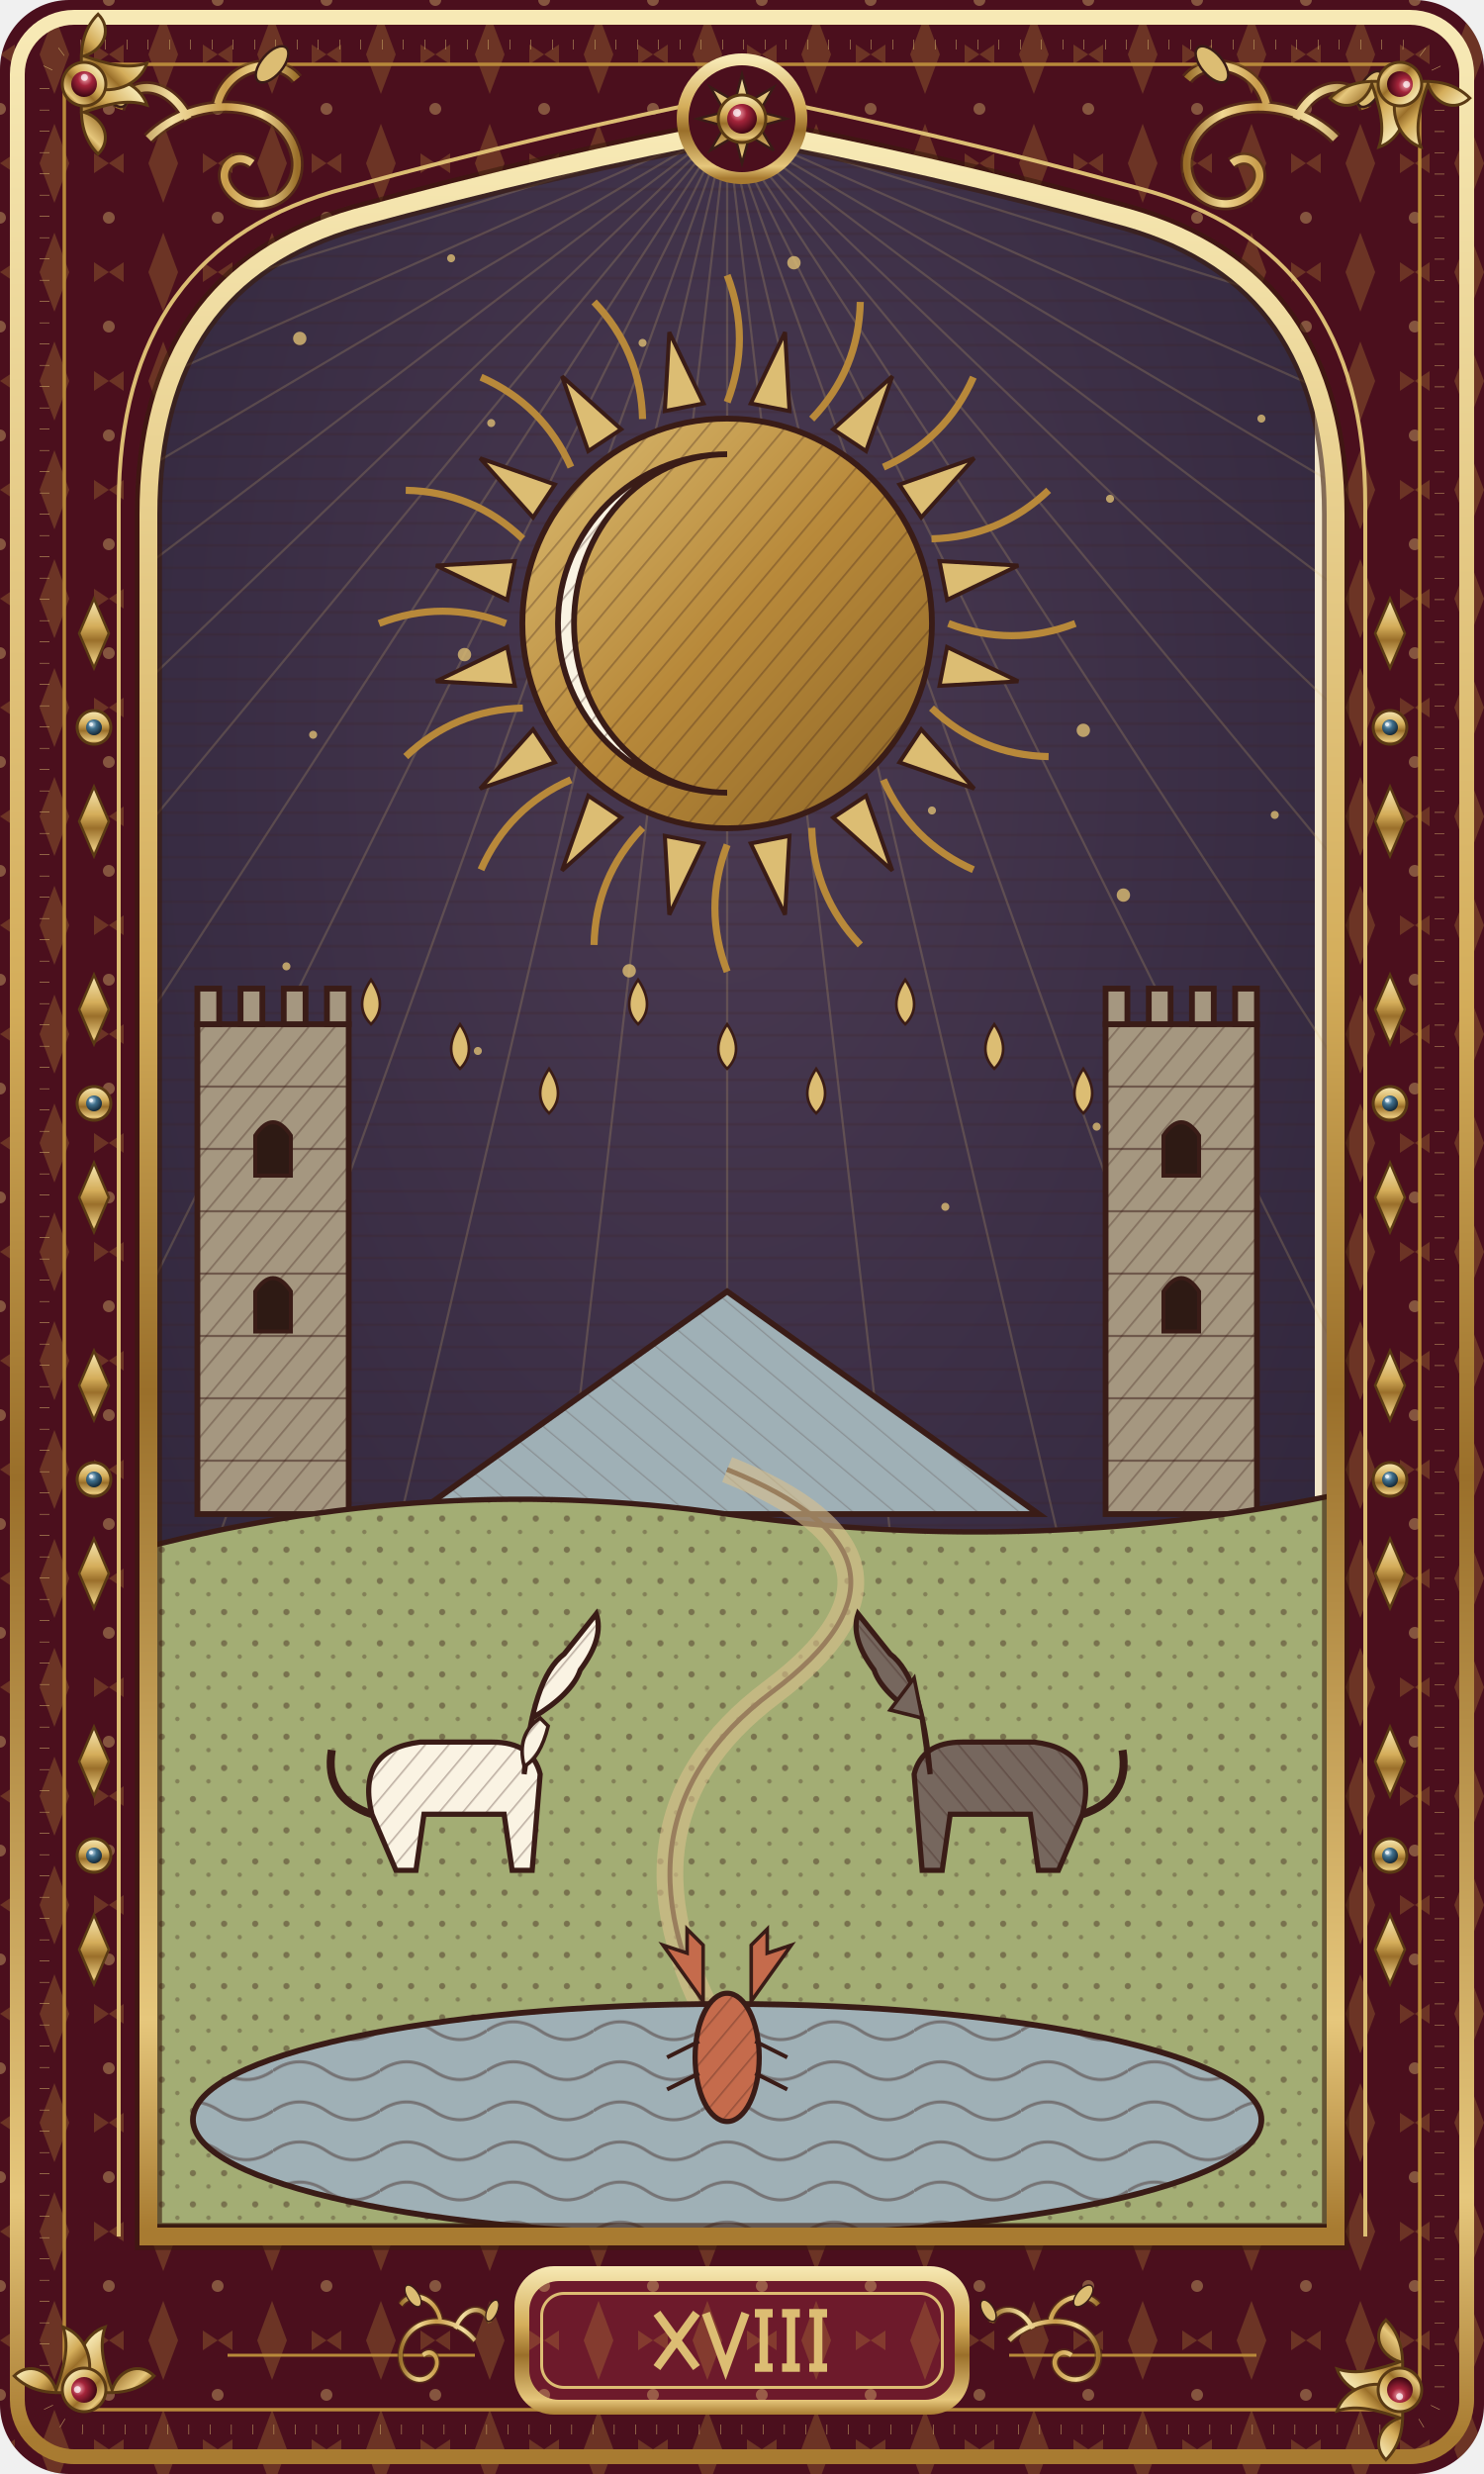
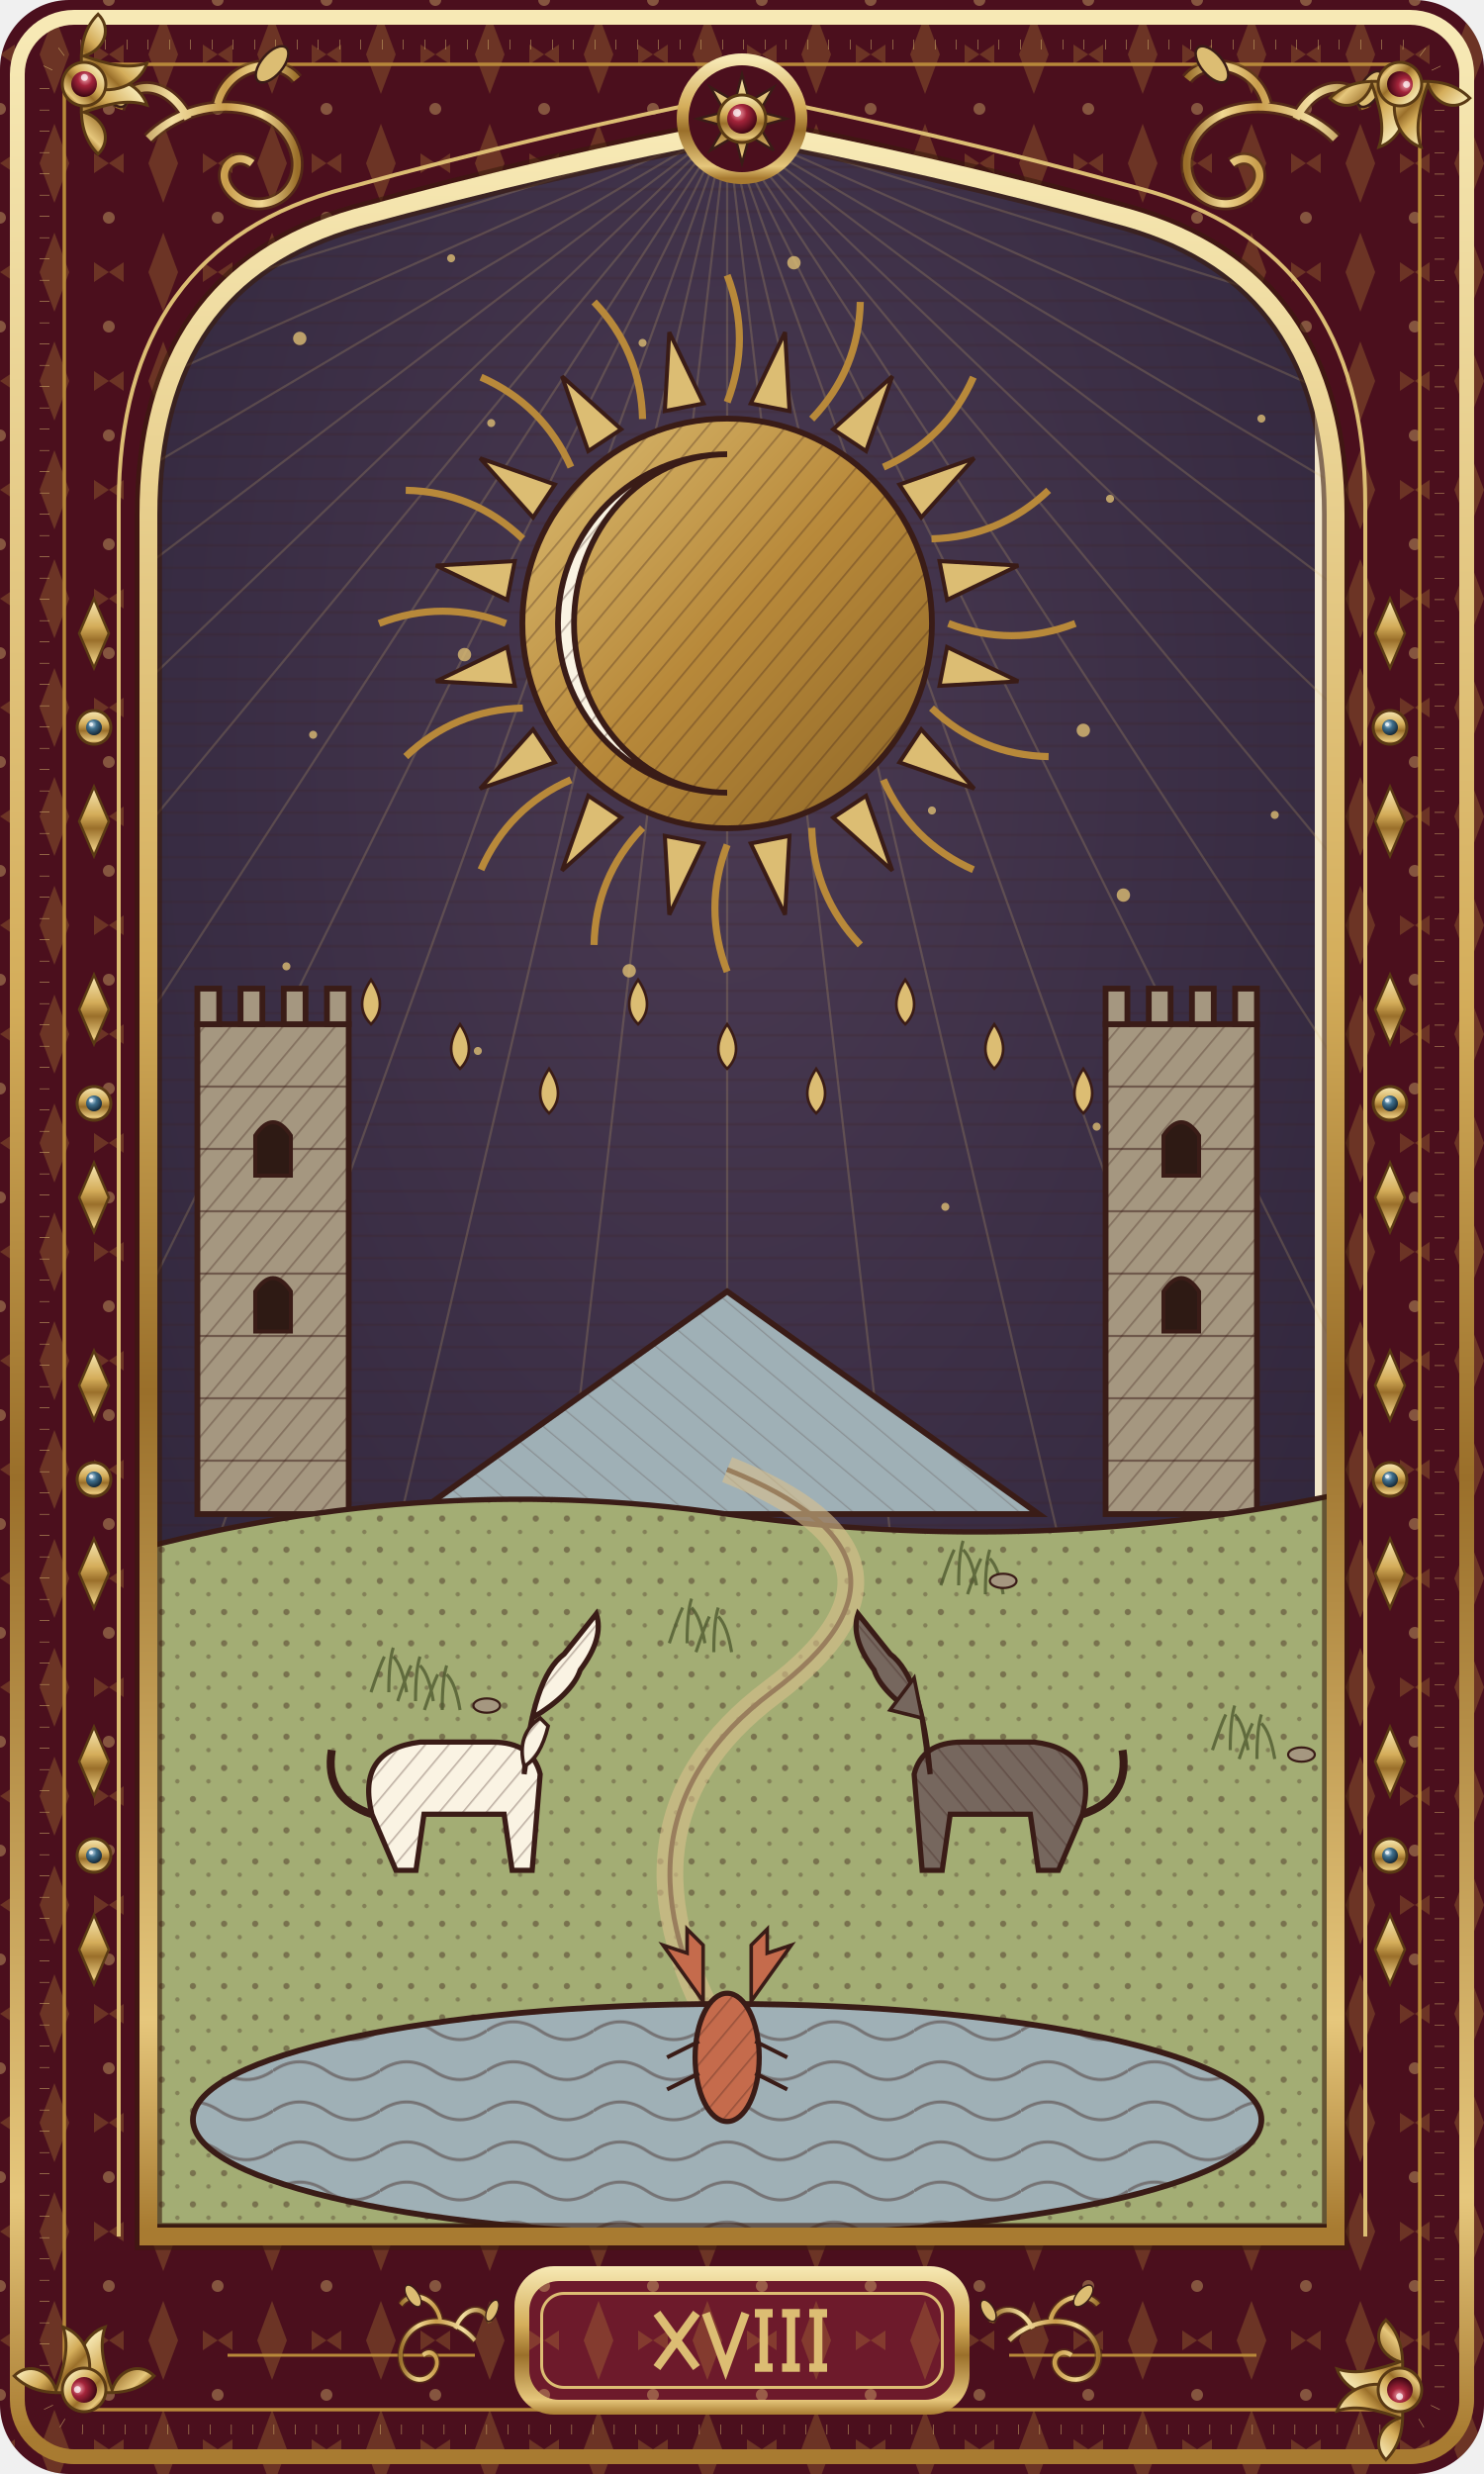
<svg xmlns="http://www.w3.org/2000/svg" width="300" height="500" viewBox="0 0 300 500">
  <defs>
    <pattern id="h" width="4.5" height="4.5" patternUnits="userSpaceOnUse" patternTransform="rotate(40)">
      <line x1="0" y1="0" x2="0" y2="4.5" stroke="#3a1c17" stroke-width="0.8" opacity="0.3" />
    </pattern>
    <pattern id="hx" width="4" height="4" patternUnits="userSpaceOnUse" patternTransform="rotate(35)">
      <path d="M0,0V4M0,0H4" stroke="#3a1c17" stroke-width="0.8" opacity="0.4" />
    </pattern>
    <pattern id="hz" width="8" height="5" patternUnits="userSpaceOnUse">
      <line x1="0" y1="2.5" x2="8" y2="2.5" stroke="#3a1c17" stroke-width="0.6" opacity="0.2" />
    </pattern>
    <pattern id="hl" width="6" height="6" patternUnits="userSpaceOnUse" patternTransform="rotate(-50)">
      <line x1="0" y1="0" x2="0" y2="6" stroke="#3a1c17" stroke-width="0.6" opacity="0.2" />
    </pattern>
    <pattern id="dots" width="7" height="7" patternUnits="userSpaceOnUse">
      <circle cx="2" cy="2" r="0.7" fill="#3a1c17" opacity="0.4" />
      <circle cx="5.5" cy="5" r="0.5" fill="#3a1c17" opacity="0.3" />
    </pattern>
    <pattern id="wv" width="24" height="9" patternUnits="userSpaceOnUse">
      <path d="M0,5 Q6,1 12,5 T24,5" fill="none" stroke="#3a1c17" stroke-width="0.7" opacity="0.4" />
    </pattern>
    <radialGradient id="pg" cx="50%" cy="42%" r="70%">
      <stop offset="0" stop-color="#f6ecd4" />
      <stop offset="0.7" stop-color="#f2e6c9" />
      <stop offset="1" stop-color="#e2cc9f" />
    </radialGradient>
    <radialGradient id="ng" cx="50%" cy="30%" r="80%">
      <stop offset="0" stop-color="#4a3a52" />
      <stop offset="1" stop-color="#2b2238" />
    </radialGradient>
    <linearGradient id="gold" x1="0" y1="0" x2="1" y2="1">
      <stop offset="0" stop-color="#dcbd73" />
      <stop offset="0.5" stop-color="#b8893a" />
      <stop offset="1" stop-color="#8e6626" />
    </linearGradient>
    <linearGradient id="gv" x1="0" y1="0" x2="0" y2="1">
      <stop offset="0" stop-color="#f7e9b5" />
      <stop offset="0.4" stop-color="#d4ad5a" />
      <stop offset="0.6" stop-color="#9a6f2a" />
      <stop offset="0.9" stop-color="#e6c77c" />
      <stop offset="1" stop-color="#a87b31" />
    </linearGradient>
    <linearGradient id="gh" x1="0" y1="0" x2="1" y2="0">
      <stop offset="0" stop-color="#9a6f2a" />
      <stop offset="0.3" stop-color="#f3dfa2" />
      <stop offset="0.6" stop-color="#c99d4c" />
      <stop offset="0.8" stop-color="#f0d791" />
      <stop offset="1" stop-color="#9a6f2a" />
    </linearGradient>
    <radialGradient id="gem" cx="38%" cy="32%" r="70%">
      <stop offset="0" stop-color="#f2a3ad" />
      <stop offset="0.4" stop-color="#a3243a" />
      <stop offset="1" stop-color="#3d0612" />
    </radialGradient>
    <radialGradient id="gemb" cx="38%" cy="32%" r="70%">
      <stop offset="0" stop-color="#cfe2ee" />
      <stop offset="0.4" stop-color="#3f6f8c" />
      <stop offset="1" stop-color="#132634" />
    </radialGradient>
    <radialGradient id="halo" cx="50%" cy="8%" r="75%">
      <stop offset="0" stop-color="#fff6d6" stop-opacity="0.9" />
      <stop offset="0.5" stop-color="#f4dc9a" stop-opacity="0.3" />
      <stop offset="1" stop-color="#f4dc9a" stop-opacity="0" />
    </radialGradient>
    <pattern id="damask" width="22" height="22" patternUnits="userSpaceOnUse">
      <path d="M11,3 l3,8 l-3,8 l-3,-8Z M0,11 l3,-2 l0,4Z M22,11 l-3,-2 l0,4Z" fill="#b8893a" opacity="0.3" />
      <circle cx="0" cy="0" r="1.2" fill="#dcbd73" opacity="0.4" />
      <circle cx="22" cy="22" r="1.2" fill="#dcbd73" opacity="0.4" />
      <circle cx="22" cy="0" r="1.2" fill="#dcbd73" opacity="0.4" />
      <circle cx="0" cy="22" r="1.2" fill="#dcbd73" opacity="0.4" />
    </pattern>
    <clipPath id="panel">
      <path d="M30,452 V104 Q30,56 72,44 Q112,33 150,26 Q188,33 228,44 Q270,56 270,104 V452Z" />
    </clipPath>
    <g id="fl">
      <g transform="translate(0 0) rotate(0)">
        <path d="M0,0 C2,-6 8,-8 12,-6 C8,-4 6,0 4,4 C8,2 12,4 12,8 C8,8 4,6 0,0Z" fill="url(#gv)" stroke="#5a3a14" stroke-width="0.6" />
        <path d="M0,0 C6,-2 8,-8 6,-12 C4,-8 0,-6 -4,-4 C-2,-8 -4,-12 -8,-12 C-8,-8 -6,-4 0,0Z" fill="url(#gv)" stroke="#5a3a14" stroke-width="0.6" />
        <circle cx="0" cy="0" r="4.4" fill="url(#gv)" stroke="#5a3a14" stroke-width="0.6" />
        <circle cx="0" cy="0" r="2.6" fill="url(#gem)" />
        <circle cx="-0.9" cy="-1" r="0.7" fill="#fff" opacity="0.7" />
      </g>
    </g>
    <g id="cu">
      <g transform="">
        <path d="M0,0 C10,-10 28,-8 30,4 C31,12 22,16 17,11 C13,7 17,2 21,5 M8,-4 C4,-12 -4,-12 -6,-6 M14,-7 C16,-15 26,-17 30,-12" fill="none" stroke="#5a3a14" stroke-width="2.6" opacity="0.6" />
        <path d="M0,0 C10,-10 28,-8 30,4 C31,12 22,16 17,11 C13,7 17,2 21,5 M8,-4 C4,-12 -4,-12 -6,-6 M14,-7 C16,-15 26,-17 30,-12" fill="none" stroke="url(#gh)" stroke-width="1.5" />
        <ellipse cx="25" cy="-15" rx="2.2" ry="4.4" fill="#dcbd73" stroke="#3a1c17" stroke-width="0.5" transform="rotate(40 25 -15)" />
        <ellipse cx="-7" cy="-10" rx="2" ry="4" fill="#dcbd73" stroke="#3a1c17" stroke-width="0.5" transform="rotate(-30 -7 -10)" />
      </g>
    </g>
    <g id="gb">
      <circle cx="0" cy="0" r="3.4" fill="url(#gv)" stroke="#5a3a14" stroke-width="0.6" />
      <circle cx="0" cy="0" r="1.6" fill="url(#gemb)" />
      <circle cx="-0.6" cy="-0.6" r="0.4" fill="#fff" opacity="0.7" />
    </g>
    <path id="dm" d="M0,-7 L3,0 L0,7 L-3,0Z" fill="url(#gv)" stroke="#5a3a14" stroke-width="0.5" />
  </defs>
  <rect x="0" y="0" width="300" height="500" rx="14" fill="#4b0f1d" />
  <rect x="0" y="0" width="300" height="500" rx="14" fill="url(#damask)" />
  <rect x="3.5" y="3.5" width="293" height="493" rx="11.5" fill="none" stroke="url(#gv)" stroke-width="3" />
  <rect x="9" y="9" width="282" height="482" rx="8" fill="none" stroke="#dcbd73" stroke-width="2" stroke-dasharray="0.1 4.2" opacity="0.9" />
  <rect x="13" y="13" width="274" height="474" rx="6" fill="none" stroke="#b8893a" stroke-width="0.7" />
  <path d="M30,452 V104 Q30,56 72,44 Q112,33 150,26 Q188,33 228,44 Q270,56 270,104 V452Z" fill="#f2e6c9" />
  <g clip-path="url(#panel)">
    <g transform="translate(12 9) scale(0.9)">
      <rect x="18" y="18" width="264" height="464" fill="url(#ng)" />
      <rect x="18" y="18" width="264" height="464" fill="url(#hz)" opacity="0.8" />
      <path d="M150,18 L-262.6,96.7 M150,18 L-250.8,143.6 M150,18 L-233.7,188.8 M150,18 L-211.5,231.8 M150,18 L-184.5,271.9 M150,18 L-153.1,308.7 M150,18 L-117.7,341.6 M150,18 L-78.7,370.2 M150,18 L-36.7,394.2 M150,18 L7.7,413.2 M150,18 L54.1,426.9 M150,18 L101.7,435.2 M150,18 L150,438 M150,18 L198.3,435.2 M150,18 L245.9,426.9 M150,18 L292.3,413.2 M150,18 L336.8,394.2 M150,18 L378.8,370.2 M150,18 L417.7,341.6 M150,18 L453.1,308.7 M150,18 L484.5,271.9 M150,18 L511.5,231.8 M150,18 L533.7,188.8 M150,18 L550.8,143.6 M150,18 L562.6,96.7 " stroke="#dcbd73" stroke-width="0.5" opacity="0.2" />
      <circle cx="26" cy="32" r="1.5" fill="#dcbd73" opacity="0.8" />
      <circle cx="97" cy="85" r="0.9" fill="#dcbd73" opacity="0.8" />
      <circle cx="168" cy="138" r="0.9" fill="#dcbd73" opacity="0.8" />
      <circle cx="239" cy="191" r="1.5" fill="#dcbd73" opacity="0.8" />
      <circle cx="60" cy="244" r="0.9" fill="#dcbd73" opacity="0.8" />
      <circle cx="131" cy="67" r="0.9" fill="#dcbd73" opacity="0.8" />
      <circle cx="202" cy="120" r="1.5" fill="#dcbd73" opacity="0.8" />
      <circle cx="273" cy="173" r="0.9" fill="#dcbd73" opacity="0.8" />
      <circle cx="94" cy="226" r="0.9" fill="#dcbd73" opacity="0.8" />
      <circle cx="165" cy="49" r="1.5" fill="#dcbd73" opacity="0.8" />
      <circle cx="236" cy="102" r="0.9" fill="#dcbd73" opacity="0.8" />
      <circle cx="57" cy="155" r="0.9" fill="#dcbd73" opacity="0.8" />
      <circle cx="128" cy="208" r="1.5" fill="#dcbd73" opacity="0.8" />
      <circle cx="199" cy="261" r="0.9" fill="#dcbd73" opacity="0.8" />
      <circle cx="270" cy="84" r="0.9" fill="#dcbd73" opacity="0.8" />
      <circle cx="91" cy="137" r="1.5" fill="#dcbd73" opacity="0.8" />
      <circle cx="162" cy="190" r="0.9" fill="#dcbd73" opacity="0.8" />
      <circle cx="233" cy="243" r="0.9" fill="#dcbd73" opacity="0.8" />
      <circle cx="54" cy="66" r="1.5" fill="#dcbd73" opacity="0.8" />
      <circle cx="125" cy="119" r="0.9" fill="#dcbd73" opacity="0.8" />
      <circle cx="196" cy="172" r="0.9" fill="#dcbd73" opacity="0.8" />
      <circle cx="267" cy="225" r="1.5" fill="#dcbd73" opacity="0.8" />
      <circle cx="88" cy="48" r="0.9" fill="#dcbd73" opacity="0.8" />
      <circle cx="159" cy="101" r="0.9" fill="#dcbd73" opacity="0.8" />
      <circle cx="230" cy="154" r="1.5" fill="#dcbd73" opacity="0.8" />
      <circle cx="51" cy="207" r="0.9" fill="#dcbd73" opacity="0.8" />
      <path d="M199.7,130 Q213.9,135.5 228.2,130" fill="none" stroke="#b8893a" stroke-width="1.6" />
      <path d="M199.4,135.3 L215.4,143 L197.7,144Z" fill="#dcbd73" stroke="#3a1c17" stroke-width="0.9" />
      <path d="M195.9,149 Q207,159.6 222.2,159.9" fill="none" stroke="#b8893a" stroke-width="1.6" />
      <path d="M193.6,153.8 L205.5,167.1 L188.7,161.2Z" fill="#dcbd73" stroke="#3a1c17" stroke-width="0.9" />
      <path d="M185.1,165.1 Q191.3,179.1 205.3,185.3" fill="none" stroke="#b8893a" stroke-width="1.6" />
      <path d="M181.2,168.7 L187.1,185.5 L173.8,173.6Z" fill="#dcbd73" stroke="#3a1c17" stroke-width="0.9" />
      <path d="M169,175.9 Q169.4,191.2 179.9,202.2" fill="none" stroke="#b8893a" stroke-width="1.6" />
      <path d="M164,177.7 L163,195.4 L155.3,179.4Z" fill="#dcbd73" stroke="#3a1c17" stroke-width="0.9" />
      <path d="M150,179.7 Q144.5,193.9 150,208.2" fill="none" stroke="#b8893a" stroke-width="1.6" />
      <path d="M144.7,179.4 L137,195.4 L136,177.7Z" fill="#dcbd73" stroke="#3a1c17" stroke-width="0.9" />
      <path d="M131,175.9 Q120.4,187 120.1,202.2" fill="none" stroke="#b8893a" stroke-width="1.6" />
      <path d="M126.2,173.6 L112.9,185.5 L118.8,168.7Z" fill="#dcbd73" stroke="#3a1c17" stroke-width="0.9" />
      <path d="M114.9,165.1 Q100.9,171.3 94.7,185.3" fill="none" stroke="#b8893a" stroke-width="1.6" />
      <path d="M111.3,161.2 L94.5,167.1 L106.4,153.8Z" fill="#dcbd73" stroke="#3a1c17" stroke-width="0.9" />
      <path d="M104.1,149 Q88.8,149.4 77.8,159.9" fill="none" stroke="#b8893a" stroke-width="1.6" />
      <path d="M102.3,144 L84.6,143 L100.6,135.3Z" fill="#dcbd73" stroke="#3a1c17" stroke-width="0.9" />
      <path d="M100.3,130 Q86.1,124.5 71.8,130" fill="none" stroke="#b8893a" stroke-width="1.6" />
      <path d="M100.6,124.7 L84.6,117 L102.3,116Z" fill="#dcbd73" stroke="#3a1c17" stroke-width="0.9" />
      <path d="M104.1,111 Q93,100.4 77.8,100.1" fill="none" stroke="#b8893a" stroke-width="1.6" />
      <path d="M106.4,106.2 L94.5,92.9 L111.3,98.8Z" fill="#dcbd73" stroke="#3a1c17" stroke-width="0.9" />
      <path d="M114.9,94.9 Q108.7,80.9 94.7,74.7" fill="none" stroke="#b8893a" stroke-width="1.6" />
      <path d="M118.8,91.3 L112.9,74.5 L126.2,86.4Z" fill="#dcbd73" stroke="#3a1c17" stroke-width="0.9" />
      <path d="M131,84.1 Q130.6,68.8 120.1,57.8" fill="none" stroke="#b8893a" stroke-width="1.6" />
      <path d="M136,82.3 L137,64.6 L144.7,80.6Z" fill="#dcbd73" stroke="#3a1c17" stroke-width="0.9" />
      <path d="M150,80.3 Q155.5,66.1 150,51.8" fill="none" stroke="#b8893a" stroke-width="1.6" />
      <path d="M155.3,80.6 L163,64.6 L164,82.3Z" fill="#dcbd73" stroke="#3a1c17" stroke-width="0.9" />
      <path d="M169,84.1 Q179.6,73 179.9,57.8" fill="none" stroke="#b8893a" stroke-width="1.6" />
      <path d="M173.8,86.4 L187.1,74.5 L181.2,91.3Z" fill="#dcbd73" stroke="#3a1c17" stroke-width="0.9" />
      <path d="M185.1,94.9 Q199.1,88.7 205.3,74.7" fill="none" stroke="#b8893a" stroke-width="1.6" />
      <path d="M188.7,98.8 L205.5,92.9 L193.6,106.2Z" fill="#dcbd73" stroke="#3a1c17" stroke-width="0.9" />
      <path d="M195.9,111 Q211.2,110.6 222.2,100.1" fill="none" stroke="#b8893a" stroke-width="1.6" />
      <path d="M197.7,116 L215.4,117 L199.4,124.7Z" fill="#dcbd73" stroke="#3a1c17" stroke-width="0.9" />
      <circle cx="150" cy="130" r="46" fill="url(#gold)" stroke="#3a1c17" stroke-width="1.3" />
      <circle cx="150" cy="130" r="46" fill="url(#h)" />
      <path d="M150,92 A38,38 0 1,0 150,168 A29.6,32.7 0 1,1 150,92Z" fill="#faf3e3" stroke="#3a1c17" stroke-width="1.3" />
      <path d="M150,92 A38,38 0 1,0 150,168 A29.6,32.7 0 1,1 150,92Z" fill="url(#h)" />
      <path d="M70,210 q-4,6 0,10 q4,-4 0,-10Z" fill="#dcbd73" stroke="#3a1c17" stroke-width="0.6" />
      <path d="M90,220 q-4,6 0,10 q4,-4 0,-10Z" fill="#dcbd73" stroke="#3a1c17" stroke-width="0.6" />
      <path d="M110,230 q-4,6 0,10 q4,-4 0,-10Z" fill="#dcbd73" stroke="#3a1c17" stroke-width="0.6" />
      <path d="M130,210 q-4,6 0,10 q4,-4 0,-10Z" fill="#dcbd73" stroke="#3a1c17" stroke-width="0.6" />
      <path d="M150,220 q-4,6 0,10 q4,-4 0,-10Z" fill="#dcbd73" stroke="#3a1c17" stroke-width="0.6" />
      <path d="M170,230 q-4,6 0,10 q4,-4 0,-10Z" fill="#dcbd73" stroke="#3a1c17" stroke-width="0.6" />
      <path d="M190,210 q-4,6 0,10 q4,-4 0,-10Z" fill="#dcbd73" stroke="#3a1c17" stroke-width="0.6" />
      <path d="M210,220 q-4,6 0,10 q4,-4 0,-10Z" fill="#dcbd73" stroke="#3a1c17" stroke-width="0.6" />
      <path d="M230,230 q-4,6 0,10 q4,-4 0,-10Z" fill="#dcbd73" stroke="#3a1c17" stroke-width="0.6" />
      <path d="M31,220h34v110h-34Z" fill="#a59780" stroke="#3a1c17" stroke-width="1.3" />
      <path d="M31,220h34v110h-34Z" fill="url(#h)" />
      <path d="M31,220 H65" fill="none" stroke="#3a1c17" stroke-width="0.5" opacity="0.5" />
      <path d="M31,234 H65" fill="none" stroke="#3a1c17" stroke-width="0.5" opacity="0.5" />
      <path d="M31,248 H65" fill="none" stroke="#3a1c17" stroke-width="0.5" opacity="0.5" />
      <path d="M31,262 H65" fill="none" stroke="#3a1c17" stroke-width="0.5" opacity="0.5" />
      <path d="M31,276 H65" fill="none" stroke="#3a1c17" stroke-width="0.5" opacity="0.5" />
      <path d="M31,290 H65" fill="none" stroke="#3a1c17" stroke-width="0.5" opacity="0.5" />
      <path d="M31,304 H65" fill="none" stroke="#3a1c17" stroke-width="0.5" opacity="0.5" />
      <path d="M31,318 H65" fill="none" stroke="#3a1c17" stroke-width="0.5" opacity="0.5" />
      <path d="M31,212h4.9v8h-4.9Z" fill="#a59780" stroke="#3a1c17" stroke-width="1.3" />
      <path d="M40.7,212h4.9v8h-4.9Z" fill="#a59780" stroke="#3a1c17" stroke-width="1.3" />
      <path d="M50.4,212h4.9v8h-4.9Z" fill="#a59780" stroke="#3a1c17" stroke-width="1.3" />
      <path d="M60.1,212h4.9v8h-4.9Z" fill="#a59780" stroke="#3a1c17" stroke-width="1.3" />
      <path d="M44,254 V245 Q48,239 52,245 V254Z" fill="#2e1a14" stroke="#3a1c17" stroke-width="0.9" />
      <path d="M44,289 V280 Q48,274 52,280 V289Z" fill="#2e1a14" stroke="#3a1c17" stroke-width="0.9" />
      <path d="M235,220h34v110h-34Z" fill="#a59780" stroke="#3a1c17" stroke-width="1.3" />
      <path d="M235,220h34v110h-34Z" fill="url(#h)" />
      <path d="M235,220 H269" fill="none" stroke="#3a1c17" stroke-width="0.5" opacity="0.5" />
      <path d="M235,234 H269" fill="none" stroke="#3a1c17" stroke-width="0.5" opacity="0.5" />
      <path d="M235,248 H269" fill="none" stroke="#3a1c17" stroke-width="0.5" opacity="0.5" />
      <path d="M235,262 H269" fill="none" stroke="#3a1c17" stroke-width="0.5" opacity="0.5" />
      <path d="M235,276 H269" fill="none" stroke="#3a1c17" stroke-width="0.5" opacity="0.5" />
      <path d="M235,290 H269" fill="none" stroke="#3a1c17" stroke-width="0.5" opacity="0.5" />
      <path d="M235,304 H269" fill="none" stroke="#3a1c17" stroke-width="0.5" opacity="0.5" />
      <path d="M235,318 H269" fill="none" stroke="#3a1c17" stroke-width="0.5" opacity="0.5" />
      <path d="M235,212h4.9v8h-4.9Z" fill="#a59780" stroke="#3a1c17" stroke-width="1.3" />
      <path d="M244.7,212h4.9v8h-4.9Z" fill="#a59780" stroke="#3a1c17" stroke-width="1.3" />
      <path d="M254.4,212h4.9v8h-4.9Z" fill="#a59780" stroke="#3a1c17" stroke-width="1.3" />
      <path d="M264.1,212h4.9v8h-4.9Z" fill="#a59780" stroke="#3a1c17" stroke-width="1.3" />
      <path d="M248,254 V245 Q252,239 256,245 V254Z" fill="#2e1a14" stroke="#3a1c17" stroke-width="0.9" />
      <path d="M248,289 V280 Q252,274 256,280 V289Z" fill="#2e1a14" stroke="#3a1c17" stroke-width="0.9" />
      <path d="M80,330 L150,280 L220,330Z" fill="#9fb0b6" stroke="#3a1c17" stroke-width="1.3" />
      <path d="M80,330 L150,280 L220,330Z" fill="url(#hl)" />
      <path d="M10,340 Q80,320 150,330 T290,325 V490 H10Z" fill="#a3ad74" stroke="#3a1c17" stroke-width="1.2" />
      <path d="M10,340 Q80,320 150,330 T290,325 V490 H10Z" fill="url(#dots)" />
+       <path d="M82,374 q2,-6 3,-8 M86,374 q0,-7 1,-10 M90,374 q-1,-6 -3,-8 M143,361 q2,-6 3,-8 M147,361 q0,-7 1,-10 M151,361 q-1,-6 -3,-8 M204,348 q2,-6 3,-8 M208,348 q0,-7 1,-10 M212,348 q-1,-6 -3,-8 M265,385 q2,-6 3,-8 M269,385 q0,-7 1,-10 M273,385 q-1,-6 -3,-8 M76,372 q2,-6 3,-8 M80,372 q0,-7 1,-10 M84,372 q-1,-6 -3,-8 M137,359 q2,-6 3,-8 M141,359 q0,-7 1,-10 M145,359 q-1,-6 -3,-8 M198,346 q2,-6 3,-8 M202,346 q0,-7 1,-10 M206,346 q-1,-6 -3,-8 M259,383 q2,-6 3,-8 M263,383 q0,-7 1,-10 M267,383 q-1,-6 -3,-8 M70,370 q2,-6 3,-8 M74,370 q0,-7 1,-10 M78,370 q-1,-6 -3,-8 " fill="none" stroke="#4f5a30" stroke-width="0.7" opacity="0.8" />
+       <ellipse cx="96" cy="373" rx="3" ry="1.6" fill="#a59780" stroke="#3a1c17" stroke-width="0.5" />
+       <ellipse cx="279" cy="384" rx="3" ry="1.6" fill="#a59780" stroke="#3a1c17" stroke-width="0.5" />
+       <ellipse cx="212" cy="345" rx="3" ry="1.6" fill="#a59780" stroke="#3a1c17" stroke-width="0.5" />
      <path d="M150,450 Q120,400 160,370 T150,320" fill="none" stroke="#3a1c17" stroke-width="1.1" />
      <path d="M150,450 Q120,400 160,370 T150,320" fill="none" stroke="#d9c08c" stroke-width="6" opacity="0.6" />
      <g transform="translate(90 410) scale(0.9 0.9)">
        <path d="M-22,-14 q-4,-16 12,-18 h18 q10,0 12,8 l-2,24 h-5 l-2,-14 h-20 l-2,14 h-5Z" fill="#faf3e3" stroke="#3a1c17" stroke-width="1.3" />
        <path d="M-22,-14 q-4,-16 12,-18 h18 q10,0 12,8 l-2,24 h-5 l-2,-14 h-20 l-2,14 h-5Z" fill="url(#h)" />
        <path d="M-22,-14 q-12,-4 -10,-16" fill="none" stroke="#3a1c17" stroke-width="2" />
        <path d="M16,-24 q2,-24 10,-30 l8,-10 q2,6 -4,14 q-2,6 -12,12Z" fill="#faf3e3" stroke="#3a1c17" stroke-width="1.3" />
        <path d="M16,-24 q2,-24 10,-30 l8,-10 q2,6 -4,14 q-2,6 -12,12Z" fill="url(#h)" />
        <path d="M20,-38 q-6,4 -4,12 q4,-2 6,-10Z" fill="#faf3e3" stroke="#3a1c17" stroke-width="0.9" />
        <path d="M20,-38 q-6,4 -4,12 q4,-2 6,-10Z" fill="url(#h)" />
      </g>
      <g transform="translate(210 410) scale(-0.9 0.9)">
        <path d="M-22,-14 q-4,-16 12,-18 h18 q10,0 12,8 l-2,24 h-5 l-2,-14 h-20 l-2,14 h-5Z" fill="#76675e" stroke="#3a1c17" stroke-width="1.3" />
        <path d="M-22,-14 q-4,-16 12,-18 h18 q10,0 12,8 l-2,24 h-5 l-2,-14 h-20 l-2,14 h-5Z" fill="url(#h)" />
        <path d="M-22,-14 q-12,-4 -10,-16" fill="none" stroke="#3a1c17" stroke-width="2" />
        <path d="M16,-24 q2,-24 10,-30 l8,-10 q2,6 -4,14 q-2,6 -12,12Z" fill="#76675e" stroke="#3a1c17" stroke-width="1.3" />
        <path d="M16,-24 q2,-24 10,-30 l8,-10 q2,6 -4,14 q-2,6 -12,12Z" fill="url(#h)" />
        <path d="M18,-38 l2,-10 l6,8Z" fill="#76675e" stroke="#3a1c17" stroke-width="0.9" />
      </g>
      <ellipse cx="150" cy="466" rx="120" ry="26" fill="#9fb0b6" stroke="#3a1c17" stroke-width="1.3" />
      <ellipse cx="150" cy="466" rx="120" ry="26" fill="url(#wv)" />
      <g transform="translate(150 452) scale(0.9 0.9)">
        <ellipse cx="0" cy="0" rx="8" ry="16" fill="#c56b4c" stroke="#3a1c17" stroke-width="1.3" />
        <ellipse cx="0" cy="0" rx="8" ry="16" fill="url(#h)" />
        <path d="M-6,-14 l-10,-14 l6,2 l0,-6 l4,4Z M6,-14 l10,-14 l-6,2 l0,-6 l-4,4Z" fill="#c56b4c" stroke="#3a1c17" stroke-width="0.9" />
        <path d="M-7,-4 l-8,4 M-7,4 l-8,4 M7,-4 l8,4 M7,4 l8,4" fill="none" stroke="#3a1c17" stroke-width="1" />
      </g>
    </g>
  </g>
  <path d="M30,452 V104 Q30,56 72,44 Q112,33 150,26 Q188,33 228,44 Q270,56 270,104 V452Z" fill="none" stroke="#3a1a0c" stroke-width="5.5" opacity="0.6" />
  <path d="M30,452 V104 Q30,56 72,44 Q112,33 150,26 Q188,33 228,44 Q270,56 270,104 V452Z" fill="none" stroke="url(#gv)" stroke-width="3.6" />
  <path d="M24,452 V102 Q24,50 70,38 Q110,27 150,19 Q190,27 230,38 Q276,50 276,102 V452" fill="none" stroke="#dcbd73" stroke-width="0.8" />
  <use href="#cu" transform="translate(30 28)" />
  <use href="#cu" transform="translate(270 28) scale(-1 1)" />
  <use href="#dm" transform="translate(19 128)" />
  <use href="#dm" transform="translate(281 128)" />
  <use href="#gb" transform="translate(19 147)" />
  <use href="#gb" transform="translate(281 147)" />
  <use href="#dm" transform="translate(19 166)" />
  <use href="#dm" transform="translate(281 166)" />
  <use href="#dm" transform="translate(19 204)" />
  <use href="#dm" transform="translate(281 204)" />
  <use href="#gb" transform="translate(19 223)" />
  <use href="#gb" transform="translate(281 223)" />
  <use href="#dm" transform="translate(19 242)" />
  <use href="#dm" transform="translate(281 242)" />
  <use href="#dm" transform="translate(19 280)" />
  <use href="#dm" transform="translate(281 280)" />
  <use href="#gb" transform="translate(19 299)" />
  <use href="#gb" transform="translate(281 299)" />
  <use href="#dm" transform="translate(19 318)" />
  <use href="#dm" transform="translate(281 318)" />
  <use href="#dm" transform="translate(19 356)" />
  <use href="#dm" transform="translate(281 356)" />
  <use href="#gb" transform="translate(19 375)" />
  <use href="#gb" transform="translate(281 375)" />
  <use href="#dm" transform="translate(19 394)" />
  <use href="#dm" transform="translate(281 394)" />
  <circle cx="150" cy="24" r="12" fill="#4b0f1d" stroke="url(#gv)" stroke-width="2.4" />
  <path d="M150,15L151.5,20.5L156.4,17.6L153.5,22.6L159,24L153.5,25.5L156.4,30.4L151.5,27.5L150,33L148.6,27.5L143.6,30.4L146.5,25.5L141,24L146.5,22.6L143.6,17.6L148.6,20.5Z" fill="url(#gv)" stroke="#3a1c17" stroke-width="0.5" />
  <circle cx="150" cy="24" r="4.8" fill="url(#gv)" stroke="#5a3a14" stroke-width="0.6" />
  <circle cx="150" cy="24" r="3" fill="url(#gem)" />
  <circle cx="149" cy="22.8" r="0.8" fill="#fff" opacity="0.7" />
  <use href="#fl" transform="translate(17 17) rotate(45)" />
  <use href="#fl" transform="translate(283 17) rotate(135)" />
  <use href="#fl" transform="translate(17 483) rotate(-45)" />
  <use href="#fl" transform="translate(283 483) rotate(-135)" />
  <path d="M40,471 H96 M204,471 H260" fill="none" stroke="url(#gh)" stroke-width="1.2" />
  <path d="M46,476 H96 M204,476 H254" fill="none" stroke="#b8893a" stroke-width="0.6" />
  <use href="#cu" transform="translate(96 473) scale(-0.5 0.6)" />
  <use href="#cu" transform="translate(204 473) scale(0.6)" />
  <rect x="104" y="458" width="92" height="30" rx="8" fill="url(#gv)" />
  <rect x="107" y="461" width="86" height="24" rx="6" fill="#6d1a2b" />
  <rect x="107" y="461" width="86" height="24" rx="6" fill="url(#damask)" />
  <rect x="109.5" y="463.5" width="81" height="19" rx="4.5" fill="none" stroke="#dcbd73" stroke-width="0.6" />
  <path d="M132.8,467.5 L140.8,478.5 M140.8,467.5 L132.8,478.5 M142.7,467.5 L146.7,478.5 L150.7,467.5 M154.4,467.5 V478.5 M152.6,467.5 H156.2 M152.6,478.5 H156.2 M159.9,467.5 V478.5 M158.1,467.5 H161.7 M158.1,478.5 H161.7 M165.4,467.5 V478.5 M163.6,467.5 H167.2 M163.6,478.5 H167.2 " fill="none" stroke="#dcbd73" stroke-width="1.7" />
</svg>
